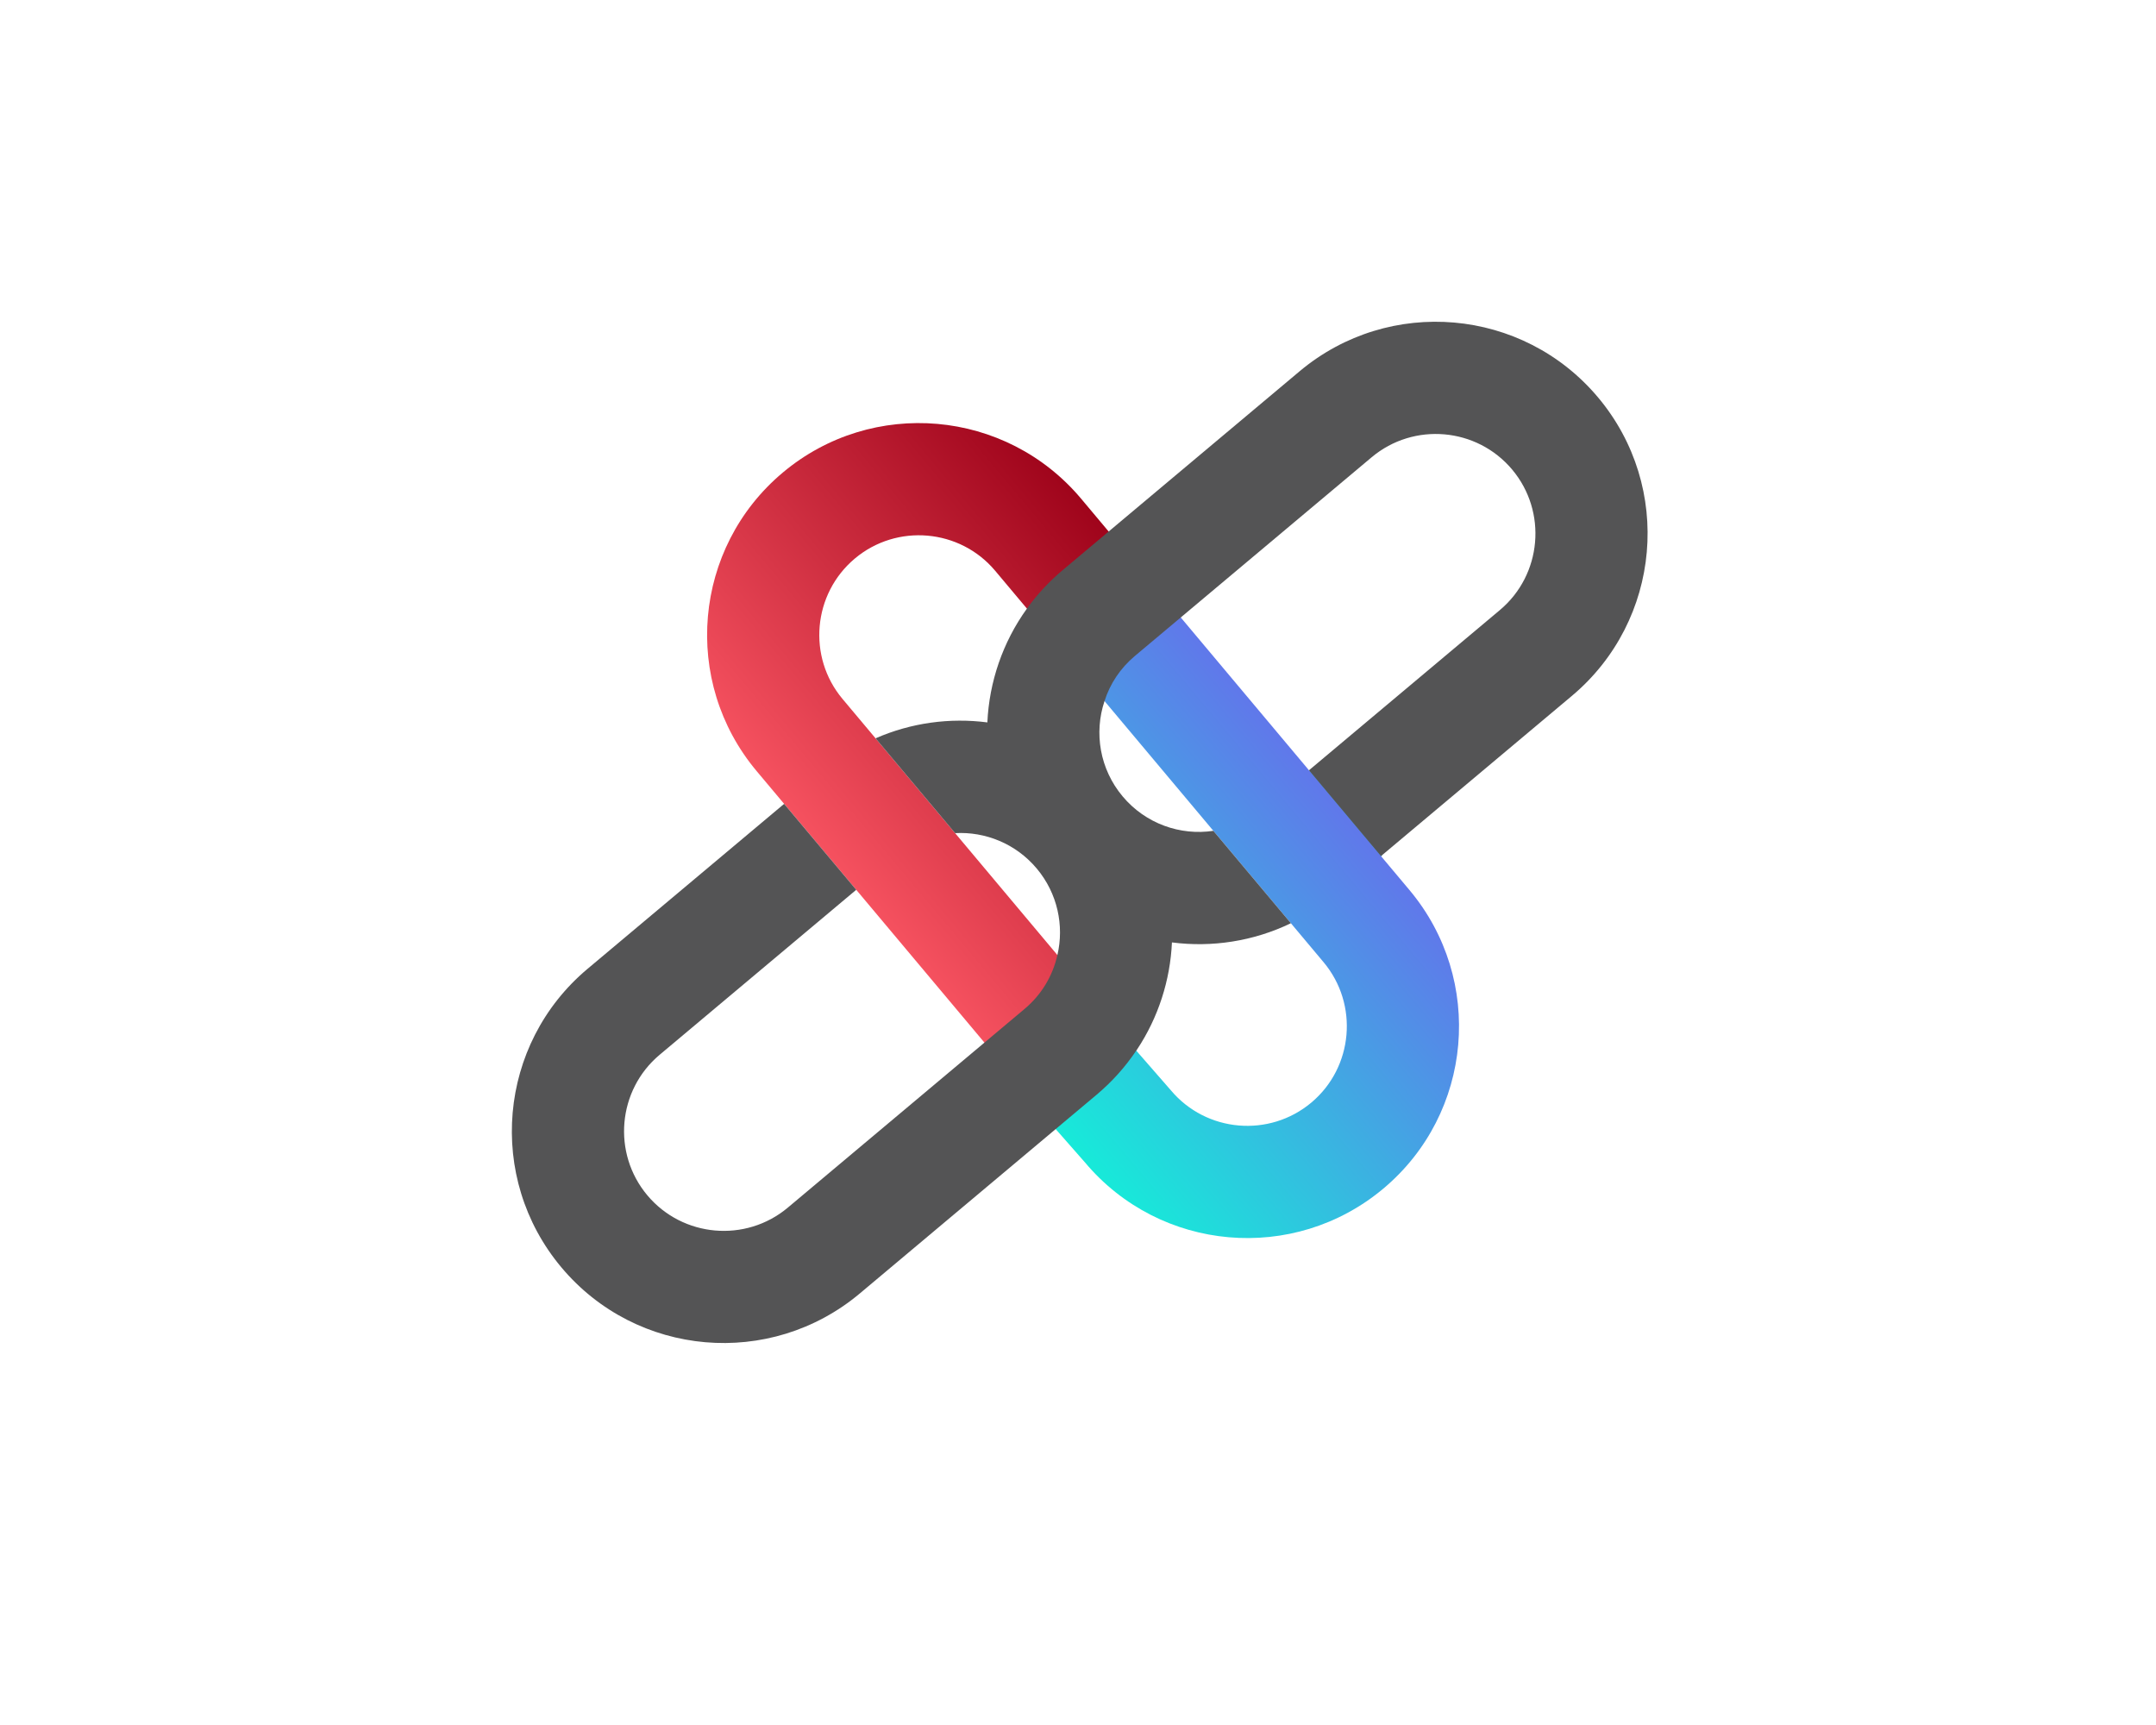
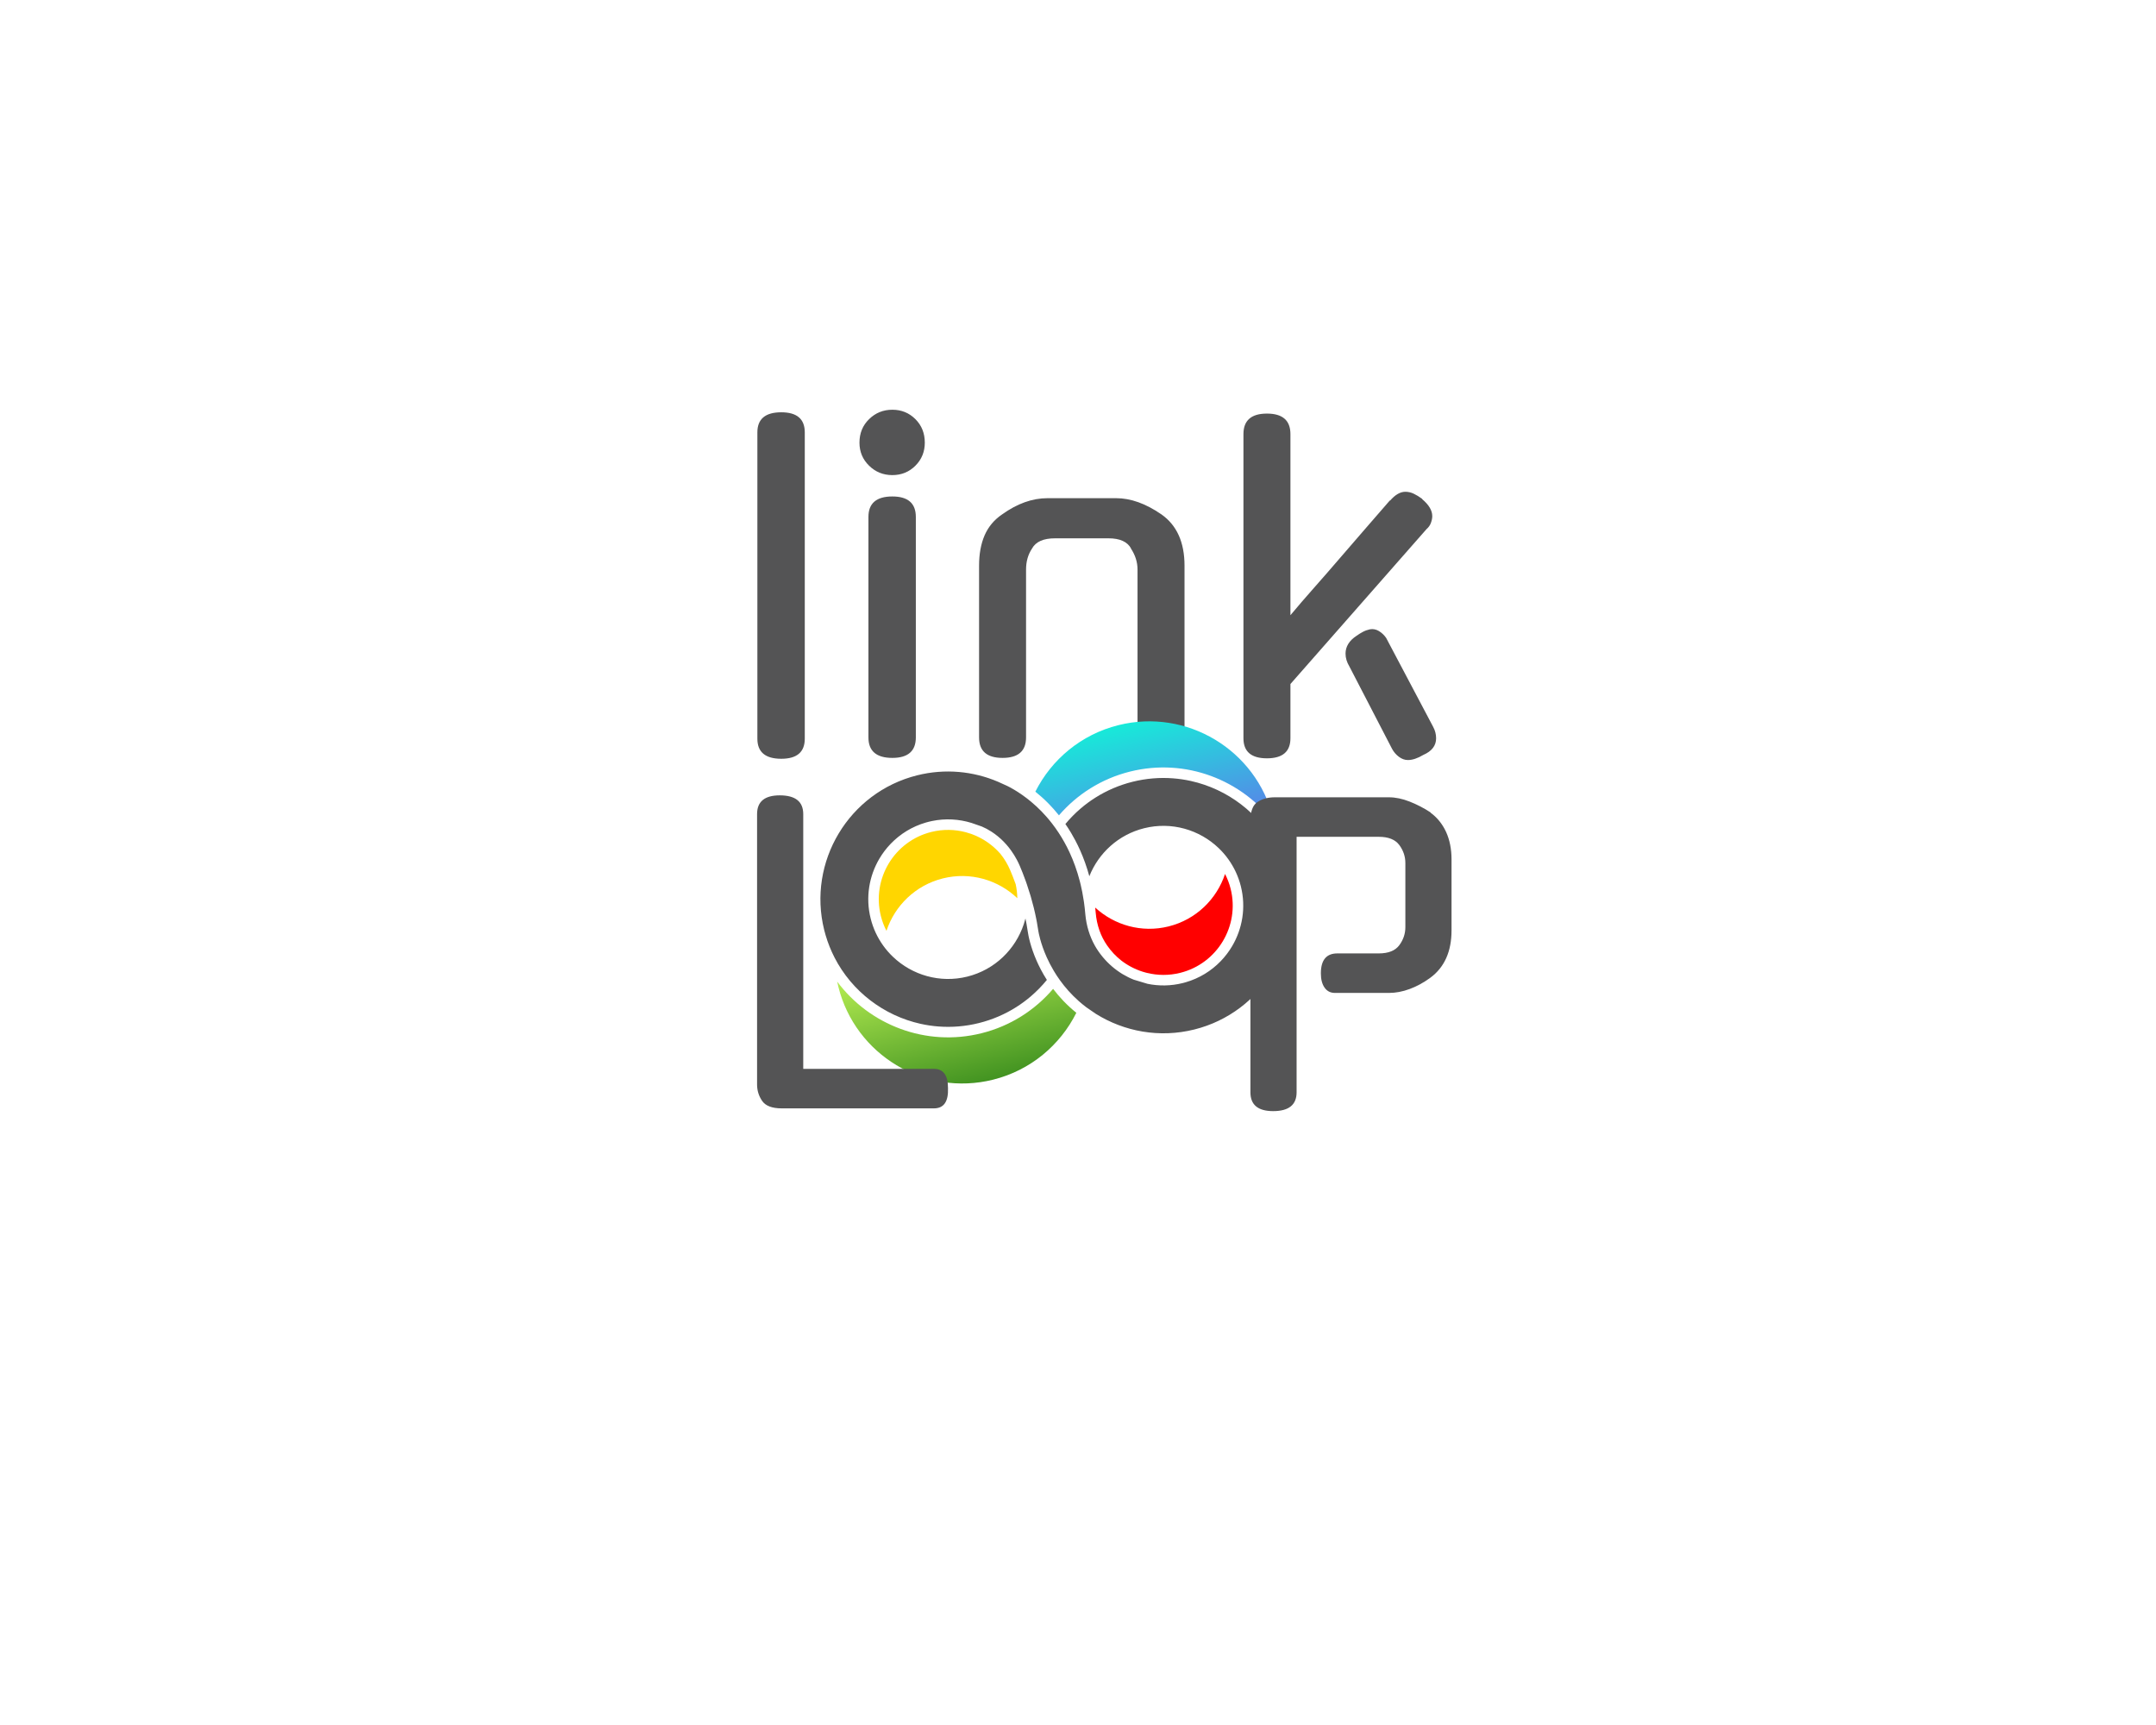
<svg xmlns="http://www.w3.org/2000/svg" version="1.1" width="1280" height="1024" viewBox="0 0 1280 1024" xml:space="preserve">
  <defs>
</defs>
  <g transform="matrix(1 0 0 1 640 512)" id="background-logo">
    <rect style="stroke: none; stroke-width: 0; stroke-dasharray: none; stroke-linecap: butt; stroke-dashoffset: 0; stroke-linejoin: miter; stroke-miterlimit: 4; fill: rgb(255,255,255); fill-rule: nonzero; opacity: 1;" paint-order="stroke" x="-640" y="-512" rx="0" ry="0" width="1280" height="1024" />
  </g>
-   <g transform="matrix(1.981947 2.361993 -2.361993 1.981947 641.3145 494.4737)" id="logo-logo">
+   <g transform="matrix(1.921154 0 0 1.921154 651.1278 347.2005)" id="tagline-ad6c75c3-1820-4b49-aa22-77ffca0012d3-logo-path-group">
    <g style="" paint-order="stroke">
-       <g transform="matrix(0.1158037 0 0 0.03866463 27.80198 -20.13568)">
-         <g style="" paint-order="stroke">
-           <g transform="matrix(1 0 0 1 0 0)">
-             <path style="stroke: none; stroke-width: 1; stroke-dasharray: none; stroke-linecap: butt; stroke-dashoffset: 0; stroke-linejoin: miter; stroke-miterlimit: 4; fill: rgb(255,255,255); fill-rule: nonzero; opacity: 1;" paint-order="stroke" transform=" translate(-100, -100)" d="M 200 100 C 200 155.228 155.228 200 100 200 C 44.772 200 0 155.228 0 100 C 0 44.772 44.772 0 100 0 C 155.228 0 200 44.772 200 100 Z" stroke-linecap="round" />
-           </g>
-         </g>
+       <g transform="matrix(1 0 0 1 0 0)" id="tagline-ad6c75c3-1820-4b49-aa22-77ffca0012d3-logo-path-0">
+         <path style="stroke: none; stroke-width: 0; stroke-dasharray: none; stroke-linecap: butt; stroke-dashoffset: 0; stroke-linejoin: miter; stroke-miterlimit: 4; fill: rgb(84,84,85); fill-rule: nonzero; opacity: 1;" paint-order="stroke" transform=" translate(-114.645, 52.67)" d="M 24.42 -99.79 L 24.42 -5.15 Q 24.42 1.06 17.16 1.06 L 17.16 1.06 Q 9.77 1.06 9.77 -5.15 L 9.77 -5.15 L 9.77 -99.79 Q 9.77 -106 17.16 -106 L 17.16 -106 Q 24.42 -106 24.42 -99.79 L 24.42 -99.79 Z M 58.74 -73.66 L 58.74 -5.54 Q 58.74 0.79 51.48 0.79 L 51.48 0.79 Q 44.09 0.79 44.09 -5.54 L 44.09 -5.54 L 44.09 -73.66 Q 44.09 -79.99 51.48 -79.99 L 51.48 -79.99 Q 58.74 -79.99 58.74 -73.66 L 58.74 -73.66 Z M 61.51 -96.62 L 61.51 -96.62 Q 61.51 -92.4 58.61 -89.5 Q 55.7 -86.59 51.48 -86.59 L 51.48 -86.59 Q 47.26 -86.59 44.29 -89.5 Q 41.32 -92.4 41.32 -96.62 L 41.32 -96.62 Q 41.32 -100.98 44.29 -103.88 Q 47.26 -106.79 51.48 -106.79 L 51.48 -106.79 Q 55.7 -106.79 58.61 -103.88 Q 61.51 -100.98 61.51 -96.62 Z M 92.8 -57.42 L 92.8 -5.54 Q 92.8 0.79 85.54 0.79 L 85.54 0.79 Q 78.28 0.79 78.28 -5.54 L 78.28 -5.54 L 78.28 -58.61 Q 78.28 -64.02 79.99 -67.98 Q 81.71 -71.94 85.4 -74.45 L 85.4 -74.45 Q 92.4 -79.46 99.4 -79.46 L 99.4 -79.46 L 120.65 -79.46 Q 127.38 -79.46 134.64 -74.45 L 134.64 -74.45 Q 141.77 -69.43 141.77 -58.61 L 141.77 -58.61 L 141.77 -5.54 Q 141.77 0.79 134.51 0.79 L 134.51 0.79 Q 127.25 0.79 127.25 -5.54 L 127.25 -5.54 L 127.25 -57.42 Q 127.25 -60.85 125.14 -64.02 L 125.14 -64.02 L 125.27 -63.89 Q 123.55 -67.06 118.27 -67.06 L 118.27 -67.06 L 101.77 -67.06 Q 96.36 -67.06 94.64 -63.89 L 94.64 -63.89 Q 92.8 -61.12 92.8 -57.42 L 92.8 -57.42 Z M 216.61 -69.96 L 174.5 -22.04 L 174.5 -5.28 Q 174.5 0.92 167.24 0.92 L 167.24 0.92 Q 159.98 0.92 159.98 -5.28 L 159.98 -5.28 L 159.98 -99.26 Q 159.98 -105.6 167.24 -105.6 L 167.24 -105.6 Q 174.5 -105.6 174.5 -99.26 L 174.5 -99.26 L 174.5 -43.3 Q 177.8 -47.26 181.83 -51.81 Q 185.86 -56.36 189.88 -61.05 Q 193.91 -65.74 197.87 -70.29 Q 201.83 -74.84 205.26 -78.8 L 205.26 -78.8 L 205.26 -78.67 Q 207.64 -81.44 210.01 -81.44 L 210.01 -81.44 Q 211.33 -81.44 212.59 -80.85 Q 213.84 -80.26 215.29 -79.2 L 215.29 -79.2 L 215.16 -79.2 Q 218.33 -76.56 218.33 -73.92 L 218.33 -73.92 Q 218.33 -73 217.93 -71.87 Q 217.54 -70.75 216.61 -69.96 L 216.61 -69.96 Z M 204.07 -36.3 L 218.59 -8.84 Q 219.52 -7.13 219.52 -5.28 L 219.52 -5.28 Q 219.52 -1.85 215.56 -0.13 L 215.56 -0.13 Q 212.92 1.45 210.8 1.45 L 210.8 1.45 Q 209.35 1.45 208.03 0.46 Q 206.71 -0.53 205.92 -1.98 L 205.92 -1.98 L 192.72 -27.46 Q 191.53 -29.44 191.53 -31.42 L 191.53 -31.42 Q 191.53 -34.72 194.96 -36.96 L 194.96 -36.96 Q 195.89 -37.62 196.88 -38.15 Q 197.87 -38.68 199.06 -38.94 L 199.06 -38.94 Q 200.51 -39.2 201.83 -38.41 Q 203.15 -37.62 204.07 -36.3 L 204.07 -36.3 Z" stroke-linecap="round" />
      </g>
-       <g transform="matrix(0.1078666 0 0 0.03271173 29.91854 -41.36768)">
-         <g style="" paint-order="stroke">
-           <g transform="matrix(1 0 0 1 0 0)">
-             <linearGradient id="SVGID_407432" gradientUnits="userSpaceOnUse" gradientTransform="matrix(1 0 0 1 0 0)" x1="0" y1="0" x2="0" y2="200">
-               <stop offset="0%" style="stop-color:rgb(23,234,217);stop-opacity: 1" />
-               <stop offset="100%" style="stop-color:rgb(96,120,234);stop-opacity: 1" />
-             </linearGradient>
-             <path style="stroke: none; stroke-width: 1; stroke-dasharray: none; stroke-linecap: butt; stroke-dashoffset: 0; stroke-linejoin: miter; stroke-miterlimit: 4; fill: url(#SVGID_407432); fill-rule: nonzero; opacity: 1;" paint-order="stroke" transform=" translate(-100, -100)" d="M 200 100 C 200 155.228 155.228 200 100 200 C 44.772 200 0 155.228 0 100 C 0 44.772 44.772 0 100 0 C 155.228 0 200 44.772 200 100 Z" stroke-linecap="round" />
-           </g>
-         </g>
+     </g>
+   </g>
+   <g transform="matrix(0.9900651 -0.246851 0.246851 0.9900651 626.7948 535.6868)" id="logo-logo">
+     <g style="" paint-order="stroke">
+       <g transform="matrix(0.6791517 0 0 0.6791517 -69.26669 52.58672)">
+         <linearGradient id="SVGID_82_6_87332" gradientUnits="userSpaceOnUse" gradientTransform="matrix(1 0 0 1 51.8 270.5)" x1="0" y1="0" x2="0" y2="114">
+           <stop offset="0%" style="stop-color:rgb(180,236,81);stop-opacity: 1" />
+           <stop offset="100%" style="stop-color:rgb(66,147,33);stop-opacity: 1" />
+         </linearGradient>
+         <path style="stroke: none; stroke-width: 1; stroke-dasharray: none; stroke-linecap: butt; stroke-dashoffset: 0; stroke-linejoin: miter; stroke-miterlimit: 4; fill: url(#SVGID_82_6_87332); fill-rule: nonzero; opacity: 1;" paint-order="stroke" transform=" translate(-148.015, -327.425)" d="M 161.15 343.35 C 112 343.35 69.76 313.24 51.9 270.5 C 51.84 271.99 51.8 273.49 51.8 275 C 51.8 335.3 100.85 384.35 161.15 384.35 C 194.36 384.35 224.16 369.47 244.23 346.02 C 237.97 337.72 233.32 329.33 229.89 321.29 C 210.49 335.17 186.76 343.35 161.15 343.35 z" stroke-linecap="round" />
      </g>
-       <g transform="matrix(0.2416753 0 0 -0.2416753 34.89746 -0.6104718)">
-         <linearGradient id="SVGID_407433" gradientUnits="userSpaceOnUse" gradientTransform="matrix(1 0 0 1 1545.55 1133.33)" x1="0" y1="0" x2="0" y2="338">
+       <g transform="matrix(0.6791517 0 0 0.6791517 -60.35961 -32.53137)">
+         <path style="stroke: none; stroke-width: 1; stroke-dasharray: none; stroke-linecap: butt; stroke-dashoffset: 0; stroke-linejoin: miter; stroke-miterlimit: 4; fill: rgb(255,214,0); fill-rule: nonzero; opacity: 1;" paint-order="stroke" transform=" translate(-161.13, -202.095)" d="M 194.49 175.93 L 189.87 173.09 C 181.35 168.36 171.56 165.65 161.15 165.65 C 128.42 165.65 101.8 192.27 101.8 225 C 101.8 229.66 102.36 234.19 103.38 238.54 C 115.51 219.39 136.86 206.65 161.15 206.65 C 185.44 206.65 206.8 219.4 218.92 238.54 C 219.83 234.67 220.35 230.65 220.46 226.52 C 219.94 221.37 219.32 217 218.79 213.67 C 217.92 208.25 216.32 203.07 214.12 198.26 C 209.56 189.27 202.78 181.58 194.49 175.93 z" stroke-linecap="round" />
+       </g>
+       <g transform="matrix(0.6791517 0 0 0.6791517 69.3346 -52.57993)">
+         <linearGradient id="SVGID_84_7_87333" gradientUnits="userSpaceOnUse" gradientTransform="matrix(1 0 0 1 255.99 115.65)" x1="0" y1="0" x2="0" y2="114">
          <stop offset="0%" style="stop-color:rgb(23,234,217);stop-opacity: 1" />
          <stop offset="100%" style="stop-color:rgb(96,120,234);stop-opacity: 1" />
        </linearGradient>
-         <path style="stroke: none; stroke-width: 1; stroke-dasharray: none; stroke-linecap: butt; stroke-dashoffset: 0; stroke-linejoin: miter; stroke-miterlimit: 4; fill: url(#SVGID_407433); fill-rule: nonzero; opacity: 1;" paint-order="stroke" transform=" translate(-1773.41, -1302.53)" d="M 1832.45 1471.73 L 1545.55 1471.73 L 1545.55 1424.08 C 1545.55 1408.79 1549.84 1394.48 1557.54 1382.37 L 1832.45 1382.37 C 1876.25 1382.37 1911.9 1346.72 1911.9 1303.03 C 1911.9 1259.23 1876.25 1223.57 1832.45 1223.57 L 1787.11 1222.69 C 1791.4 1207.83 1793.71 1192.09 1793.71 1175.92 L 1793.71 1133.33 L 1832.45 1134.21 C 1925.66 1134.21 2001.27 1209.81 2001.27 1303.03 C 2001.27 1396.13 1925.66 1471.73 1832.45 1471.73" stroke-linecap="round" />
+         <path style="stroke: none; stroke-width: 1; stroke-dasharray: none; stroke-linecap: butt; stroke-dashoffset: 0; stroke-linejoin: miter; stroke-miterlimit: 4; fill: url(#SVGID_84_7_87333); fill-rule: nonzero; opacity: 1;" paint-order="stroke" transform=" translate(-352.095, -172.575)" d="M 270.7 178.29 C 289.98 164.66 313.5 156.65 338.85 156.65 C 387.99 156.65 430.23 186.76 448.1 229.5 C 448.16 228.01 448.2 226.51 448.2 225 C 448.2 164.7 399.15 115.65 338.85 115.65 C 305.76 115.65 276.06 130.43 255.99 153.72 C 258.79 157.39 261.67 161.59 264.46 166.32 C 266.56 169.87 268.68 173.87 270.7 178.29 z" stroke-linecap="round" />
      </g>
-       <g transform="matrix(0.2416753 0 0 -0.2416753 -34.89746 -0.7168089)">
-         <linearGradient id="SVGID_407435" gradientUnits="userSpaceOnUse" gradientTransform="matrix(1 0 0 1 1248.74 1134.21)" x1="0" y1="0" x2="0" y2="338">
-           <stop offset="0%" style="stop-color:rgb(245,81,95);stop-opacity: 1" />
-           <stop offset="100%" style="stop-color:rgb(159,4,27);stop-opacity: 1" />
-         </linearGradient>
-         <path style="stroke: none; stroke-width: 1; stroke-dasharray: none; stroke-linecap: butt; stroke-dashoffset: 0; stroke-linejoin: miter; stroke-miterlimit: 4; fill: url(#SVGID_407435); fill-rule: nonzero; opacity: 1;" paint-order="stroke" transform=" translate(-1476.6, -1302.97)" d="M 1417.45 1223.57 C 1373.75 1223.57 1338.1 1259.23 1338.1 1303.03 C 1338.1 1346.72 1373.75 1382.37 1417.45 1382.37 L 1461.36 1382.37 C 1457.95 1395.69 1456.18 1409.66 1456.18 1424.08 L 1456.18 1471.73 L 1417.55 1471.73 C 1324.34 1471.73 1248.74 1396.13 1248.74 1303.03 C 1248.74 1209.81 1324.34 1134.21 1417.55 1134.21 L 1704.46 1134.21 L 1704.46 1175.92 C 1704.46 1193.86 1698.52 1210.25 1688.39 1223.57 L 1417.45 1223.57" stroke-linecap="round" />
+       <g transform="matrix(0.6791517 0 0 0.6791517 60.59536 32.53137)">
+         <path style="stroke: none; stroke-width: 1; stroke-dasharray: none; stroke-linecap: butt; stroke-dashoffset: 0; stroke-linejoin: miter; stroke-miterlimit: 4; fill: rgb(255,0,0); fill-rule: nonzero; opacity: 1;" paint-order="stroke" transform=" translate(-339.2271, -297.895)" d="M 307.83 325.57 C 308.08 325.72 308.33 325.87 308.58 326.02 C 309.06 326.3 309.54 326.58 310.03 326.85 C 310.43 327.07 310.84 327.29 311.25 327.51 C 319.5 331.86 328.89 334.34 338.85 334.34 C 371.58 334.34 398.2 307.72 398.2 274.99 C 398.2 270.33 397.64 265.8 396.62 261.45 C 384.49 280.6 363.14 293.34 338.85 293.34 C 314.99 293.34 293.95 281.04 281.72 262.45 C 281.52 263.94 281.29 265.45 281.05 266.98 C 279.39 277.25 280.34 287.43 283.78 296.43 C 285.98 302.18 288.88 307.35 292.45 311.92 C 296.74 317.32 301.94 321.95 307.83 325.57 z" stroke-linecap="round" />
      </g>
-       <g transform="matrix(0.2416753 0 0 -0.2416753 -0.1528068 2.842171e-14)">
-         <path style="stroke: none; stroke-width: 1; stroke-dasharray: none; stroke-linecap: butt; stroke-dashoffset: 0; stroke-linejoin: miter; stroke-miterlimit: 4; fill: rgb(84,84,85); fill-rule: nonzero; opacity: 1;" paint-order="stroke" transform=" translate(-1624.945, -1300.004)" d="M 1704.46 1471.73 L 1704.46 1670.27 C 1704.46 1714.07 1668.8 1749.72 1625 1749.72 C 1581.2 1749.72 1545.55 1714.07 1545.55 1670.27 L 1545.55 1424.08 C 1545.55 1408.79 1549.84 1394.48 1557.54 1382.37 C 1571.41 1359.7 1596.5 1344.63 1625 1344.63 C 1653.5 1344.63 1678.59 1359.7 1692.46 1382.37 L 1788.54 1382.37 C 1780.39 1350.24 1763 1321.73 1739.34 1299.95 C 1761.46 1279.59 1778.19 1253.28 1786.89 1223.57 C 1787 1223.24 1787.11 1223.02 1787.11 1222.69 C 1791.4 1207.83 1793.71 1192.09 1793.71 1175.92 L 1793.71 929.734 C 1793.71 836.52 1718.21 760.918 1625 760.918 C 1531.79 760.918 1456.18 836.52 1456.18 929.734 L 1456.18 1134.21 L 1545.55 1134.21 L 1545.55 929.734 C 1545.55 885.934 1581.2 850.277 1625 850.277 C 1668.8 850.277 1704.46 885.934 1704.46 929.734 L 1704.46 1175.92 C 1704.46 1193.86 1698.52 1210.25 1688.39 1223.57 C 1673.97 1242.83 1650.86 1255.27 1625 1255.27 C 1599.14 1255.27 1576.03 1242.83 1561.61 1223.57 L 1463.01 1223.57 C 1471.7 1253.28 1488.43 1279.59 1510.55 1299.95 C 1486.89 1321.73 1469.5 1350.24 1461.36 1382.37 C 1457.95 1395.69 1456.18 1409.66 1456.18 1424.08 L 1456.18 1670.27 C 1456.18 1763.48 1531.79 1839.09 1625 1839.09 C 1718.21 1839.09 1793.71 1763.48 1793.71 1670.27 L 1793.71 1471.73 L 1704.46 1471.73" stroke-linecap="round" />
+       <g transform="matrix(0.6791517 0 0 0.6791517 0 -2.842171e-14)">
+         <path style="stroke: none; stroke-width: 1; stroke-dasharray: none; stroke-linecap: butt; stroke-dashoffset: 0; stroke-linejoin: miter; stroke-miterlimit: 4; fill: rgb(84,84,85); fill-rule: nonzero; opacity: 1;" paint-order="stroke" transform=" translate(-250.005, -249.995)" d="M 447.18 260.05 C 446.71 256.65 446.09 253.3 445.32 250 C 437.82 218.05 416.27 191.46 387.58 177.12 C 382.93 174.8 378.09 172.79 373.09 171.14 C 362.32 167.58 350.81 165.65 338.86 165.65 C 326.91 165.65 315.4 167.58 304.63 171.14 C 299.63 172.79 294.79 174.79 290.14 177.12 C 284.56 179.91 279.25 183.16 274.26 186.83 C 275.3 189.59 276.28 192.49 277.2 195.53 C 277.88 197.78 278.52 200.11 279.11 202.52 C 279.83 205.46 280.48 208.5 281.04 211.66 C 282.33 218.92 283.16 226.77 283.34 235.21 C 295.76 217.94 316.01 206.66 338.86 206.66 C 363.15 206.66 384.51 219.41 396.63 238.55 C 397.77 240.34 398.82 242.2 399.79 244.1 C 400.77 246.02 401.66 247.99 402.45 250.01 C 405.51 257.76 407.21 266.19 407.21 275.01 C 407.21 293.64 399.71 310.55 387.58 322.89 C 383.81 326.72 379.6 330.11 375.03 332.97 C 365.21 339.12 353.73 342.86 341.42 343.31 C 340.57 343.33 339.72 343.36 338.86 343.36 C 328.32 343.36 318.34 340.96 309.42 336.68 L 309.41 336.68 L 309.38 336.66 L 304.12 333.53 L 303.73 333.3 L 299.12 330.56 L 298.83 330.39 C 295.92 328.29 293.21 325.97 290.7 323.46 C 290.58 323.34 290.47 323.23 290.35 323.11 C 290.28 323.03 290.2 322.96 290.13 322.88 C 289.72 322.46 289.32 322.03 288.92 321.6 C 283.71 315.96 279.48 309.42 276.38 302.12 C 276.04 301.31 275.7 300.49 275.39 299.66 C 274.65 297.73 274.01 295.75 273.47 293.73 C 271.14 285.06 270.66 275.7 272.08 266.31 C 272.12 266.06 272.15 265.81 272.19 265.57 C 272.71 262.35 273.12 259.21 273.45 256.12 C 273.5 255.66 273.55 255.21 273.59 254.75 C 273.85 252.12 274.04 249.53 274.18 247 C 274.29 244.79 274.36 242.62 274.39 240.48 C 274.4 239.34 274.4 238.2 274.39 237.08 C 274.29 227.8 273.37 219.26 271.88 211.48 C 270.58 204.67 268.85 198.44 266.87 192.78 C 266.33 191.24 265.77 189.74 265.2 188.28 C 264.61 186.78 264.01 185.33 263.39 183.92 C 261.33 179.2 259.14 174.98 256.97 171.28 C 254.76 167.5 252.48 164.09 250.24 161.04 C 249.28 159.73 248.33 158.49 247.39 157.31 C 246.38 156.05 245.4 154.87 244.43 153.75 C 240.23 148.9 236.52 145.45 234.12 143.4 L 231.14 141.03 L 230.56 140.57 L 227.23 137.92 L 227 137.74 L 226.99 137.74 C 208.66 123.88 185.85 115.64 161.16 115.64 C 100.85 115.65 51.8 164.7 51.8 225 C 51.8 226.51 51.84 228.01 51.9 229.5 C 52.04 233.03 52.35 236.51 52.83 239.95 C 53.3 243.35 53.92 246.7 54.69 250 C 62.19 281.95 83.74 308.54 112.43 322.88 C 117.08 325.2 121.92 327.21 126.92 328.86 C 137.69 332.42 149.2 334.35 161.15 334.35 C 173.1 334.35 184.61 332.42 195.38 328.86 C 200.38 327.21 205.22 325.21 209.87 322.88 C 215.75 319.94 221.33 316.49 226.56 312.58 C 225.4 309.13 224.44 305.79 223.67 302.59 C 222.98 299.74 222.43 297 221.98 294.4 C 220.92 288.15 220.51 282.7 220.39 278.45 C 220.32 275.91 220.36 273.8 220.43 272.19 C 220.5 270.45 220.61 269.3 220.66 268.86 C 220.78 266.52 220.98 264.21 221.23 261.91 C 221.33 260.29 221.41 258.69 221.47 257.1 C 220.68 258.59 219.82 260.04 218.92 261.45 C 206.79 280.6 185.44 293.34 161.15 293.34 C 136.86 293.34 115.5 280.59 103.38 261.45 C 102.24 259.66 101.19 257.8 100.22 255.9 C 99.24 253.98 98.35 252.01 97.56 249.99 C 94.5 242.24 92.8 233.81 92.8 224.99 C 92.8 206.36 100.3 189.45 112.43 177.11 C 116.2 173.28 120.41 169.89 124.99 167.03 C 134.81 160.88 146.29 157.15 158.59 156.69 C 159.44 156.67 160.3 156.64 161.15 156.64 C 162.03 156.64 162.91 156.67 163.78 156.69 C 175.72 157.14 186.88 160.67 196.5 166.51 L 196.5 166.51 L 196.52 166.53 L 197.27 167.02 L 200 168.8 L 200.38 169.05 L 204.25 171.58 C 206.65 173.38 208.93 175.44 211.08 177.72 C 212.65 179.38 214.15 181.17 215.57 183.08 C 218.26 186.68 220.56 190.63 222.46 194.82 C 222.89 195.77 223.29 196.74 223.68 197.71 C 224.81 200.56 225.76 203.5 226.51 206.53 C 226.98 208.41 227.37 210.31 227.68 212.24 C 228.26 215.82 228.92 220.57 229.48 226.19 C 229.5 226.37 229.52 226.55 229.53 226.73 C 229.61 227.52 229.68 228.33 229.75 229.15 C 230.01 232.2 230.23 235.47 230.39 238.91 C 230.41 239.35 230.43 239.79 230.45 240.23 C 230.69 246.24 230.71 252.75 230.38 259.56 C 230.33 260.61 230.27 261.67 230.2 262.74 C 230.06 264.98 229.87 267.24 229.65 269.52 C 229.64 269.57 229.64 269.62 229.64 269.68 C 229.64 269.71 229.61 269.98 229.58 270.41 C 229.54 270.93 229.49 271.72 229.46 272.76 C 229.42 274.01 229.41 275.61 229.45 277.52 C 229.55 281.67 229.96 287.25 231.13 293.76 C 231.83 297.66 232.81 301.91 234.15 306.36 C 234.61 307.9 235.1 309.45 235.66 311.04 C 236.17 312.51 236.74 314 237.34 315.51 C 240.08 322.39 243.73 329.57 248.63 336.71 C 248.76 336.9 248.89 337.09 249.02 337.27 C 249.34 337.74 249.69 338.2 250.02 338.67 C 250.36 339.14 250.68 339.61 251.03 340.08 C 251.08 340.15 251.13 340.21 251.18 340.28 C 251.72 341 252.28 341.71 252.85 342.43 C 253.06 342.7 253.26 342.97 253.47 343.23 C 253.54 343.32 253.61 343.41 253.68 343.51 L 253.78 343.62 L 255.84 345.95 L 256.98 347.24 L 260.19 350.87 L 260.27 350.96 L 260.27 350.96 L 260.28 350.96 C 280.18 371.54 308.05 384.35 338.86 384.35 C 399.16 384.35 448.21 335.3 448.21 275 C 448.21 273.49 448.17 271.99 448.11 270.5 C 447.96 266.97 447.65 263.48 447.18 260.05 z" stroke-linecap="round" />
+       </g>
+     </g>
+   </g>
+   <g transform="matrix(1.921154 0 0 1.921154 655.6171 565.8624)" id="text-logo-path-group">
+     <g style="" paint-order="stroke">
+       <g transform="matrix(1 0 0 1 0 0)" id="text-logo-path-0">
+         <path style="stroke: none; stroke-width: 0; stroke-dasharray: none; stroke-linecap: butt; stroke-dashoffset: 0; stroke-linejoin: miter; stroke-miterlimit: 4; fill: rgb(84,84,85); fill-rule: nonzero; opacity: 1;" paint-order="stroke" transform=" translate(-116.975, 47.815)" d="M 64.32 0.12 L 17.29 0.12 Q 12.82 0.12 11.24 -2.18 Q 9.67 -4.47 9.67 -7.25 L 9.67 -7.25 L 9.67 -90.8 Q 9.67 -96.6 16.68 -96.6 L 16.68 -96.6 Q 23.94 -96.6 23.94 -90.8 L 23.94 -90.8 L 23.94 -12.09 L 64.32 -12.09 Q 68.67 -12.09 68.67 -6.17 L 68.67 -6.17 Q 68.92 0.12 64.32 0.12 L 64.32 0.12 Z M 204.93 -35.55 L 188.25 -35.55 Q 186.19 -35.55 185.05 -37.18 Q 183.9 -38.81 183.9 -41.59 L 183.9 -41.59 Q 183.9 -47.76 188.98 -47.76 L 188.98 -47.76 L 201.79 -47.76 Q 206.26 -47.76 208.14 -50.3 Q 210.01 -52.84 210.01 -55.86 L 210.01 -55.86 L 210.01 -75.69 Q 210.01 -78.71 208.14 -81.25 Q 206.26 -83.79 201.79 -83.79 L 201.79 -83.79 L 176.4 -83.79 L 176.4 -4.84 Q 176.4 0.97 169.15 0.97 L 169.15 0.97 Q 162.13 0.97 162.13 -4.84 L 162.13 -4.84 L 162.13 -88.74 Q 162.13 -93.1 164.31 -94.55 Q 166.49 -96 169.63 -96 L 169.63 -96 L 204.93 -96 Q 207.96 -96 211.34 -94.67 Q 214.73 -93.34 217.87 -91.28 L 217.87 -91.28 L 217.75 -91.28 Q 220.89 -88.99 222.59 -85.3 Q 224.28 -81.61 224.28 -76.77 L 224.28 -76.77 L 224.28 -54.89 Q 224.28 -45.1 217.75 -40.26 L 217.75 -40.26 Q 214.61 -37.96 211.34 -36.76 Q 208.08 -35.55 204.93 -35.55 L 204.93 -35.55 Z" stroke-linecap="round" />
+       </g>
+     </g>
+   </g>
+   <g transform="matrix(1.921154 0 0 1.921154 640 786.47)" id="tagline-eb43aec9-e6cb-4491-a49e-256ac4b21e99-logo-path-group">
+     <g style="" paint-order="stroke">
+       <g transform="matrix(1 0 0 1 0 0)" id="tagline-eb43aec9-e6cb-4491-a49e-256ac4b21e99-logo-path-0">
+         <path style="stroke: none; stroke-width: 0; stroke-dasharray: none; stroke-linecap: butt; stroke-dashoffset: 0; stroke-linejoin: miter; stroke-miterlimit: 4; fill: rgb(109,198,196); fill-rule: nonzero; opacity: 1;" paint-order="stroke" transform=" translate(0, 0)" d="" stroke-linecap="round" />
      </g>
    </g>
  </g>
</svg>
